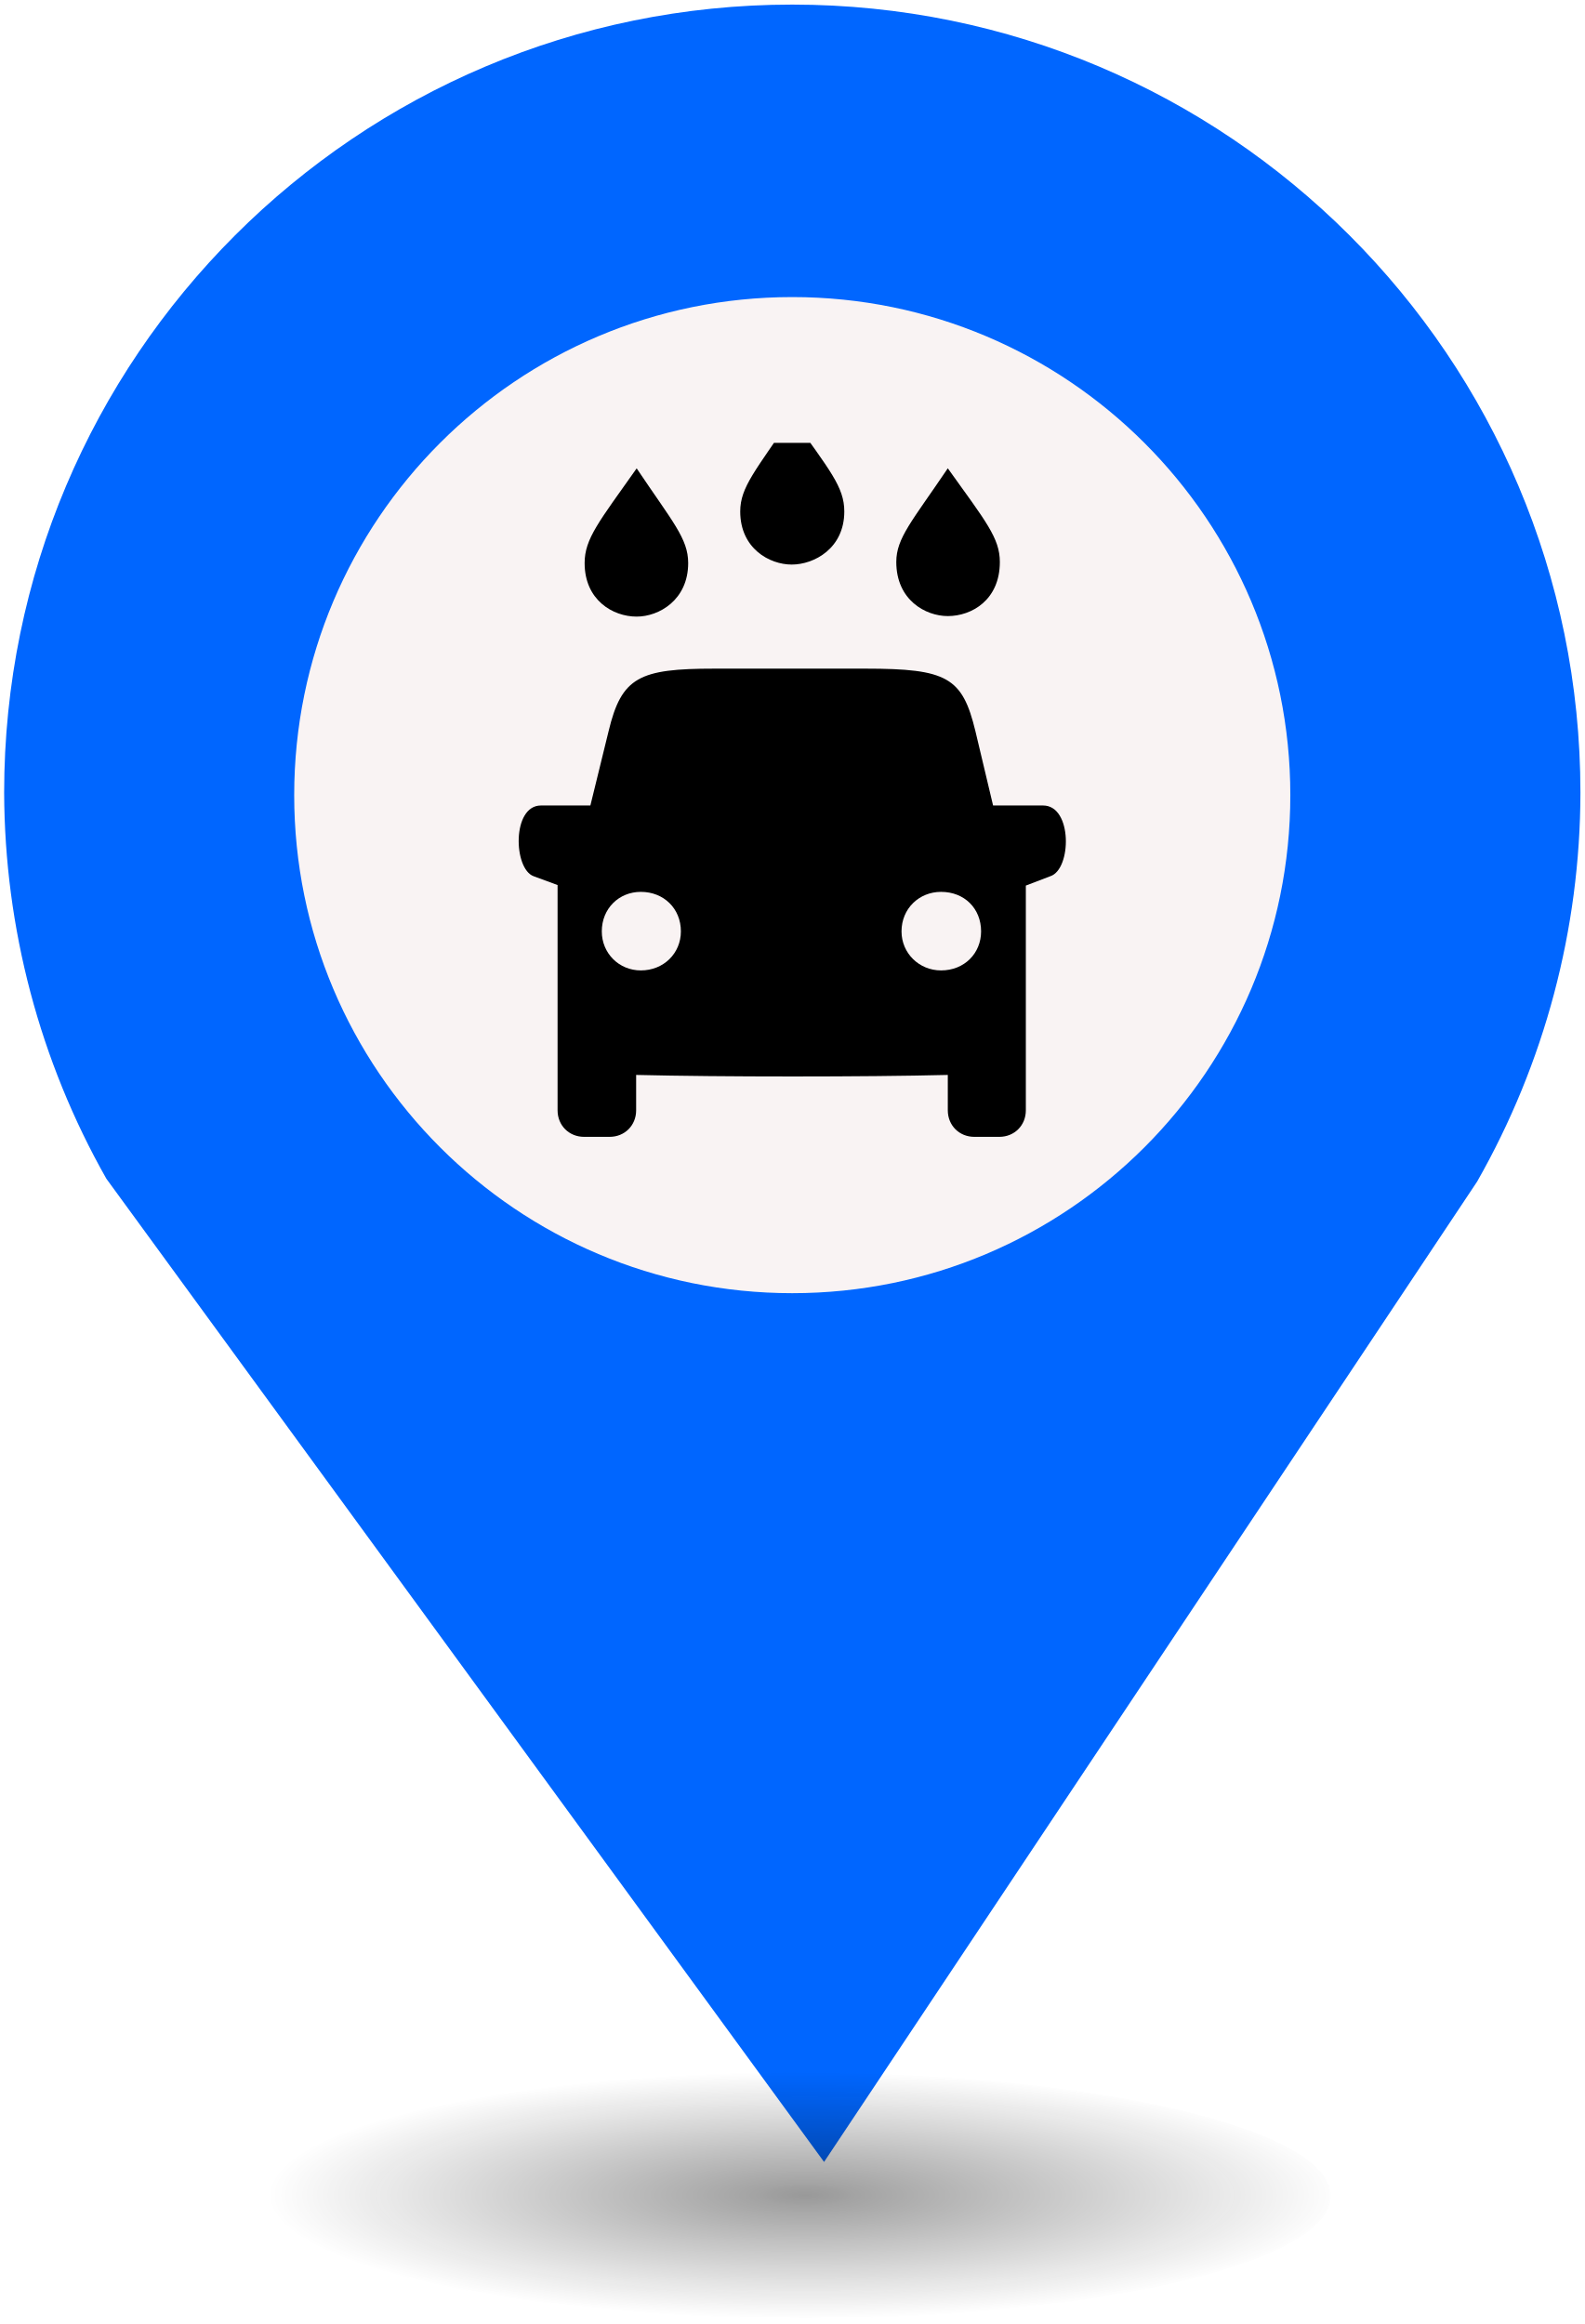
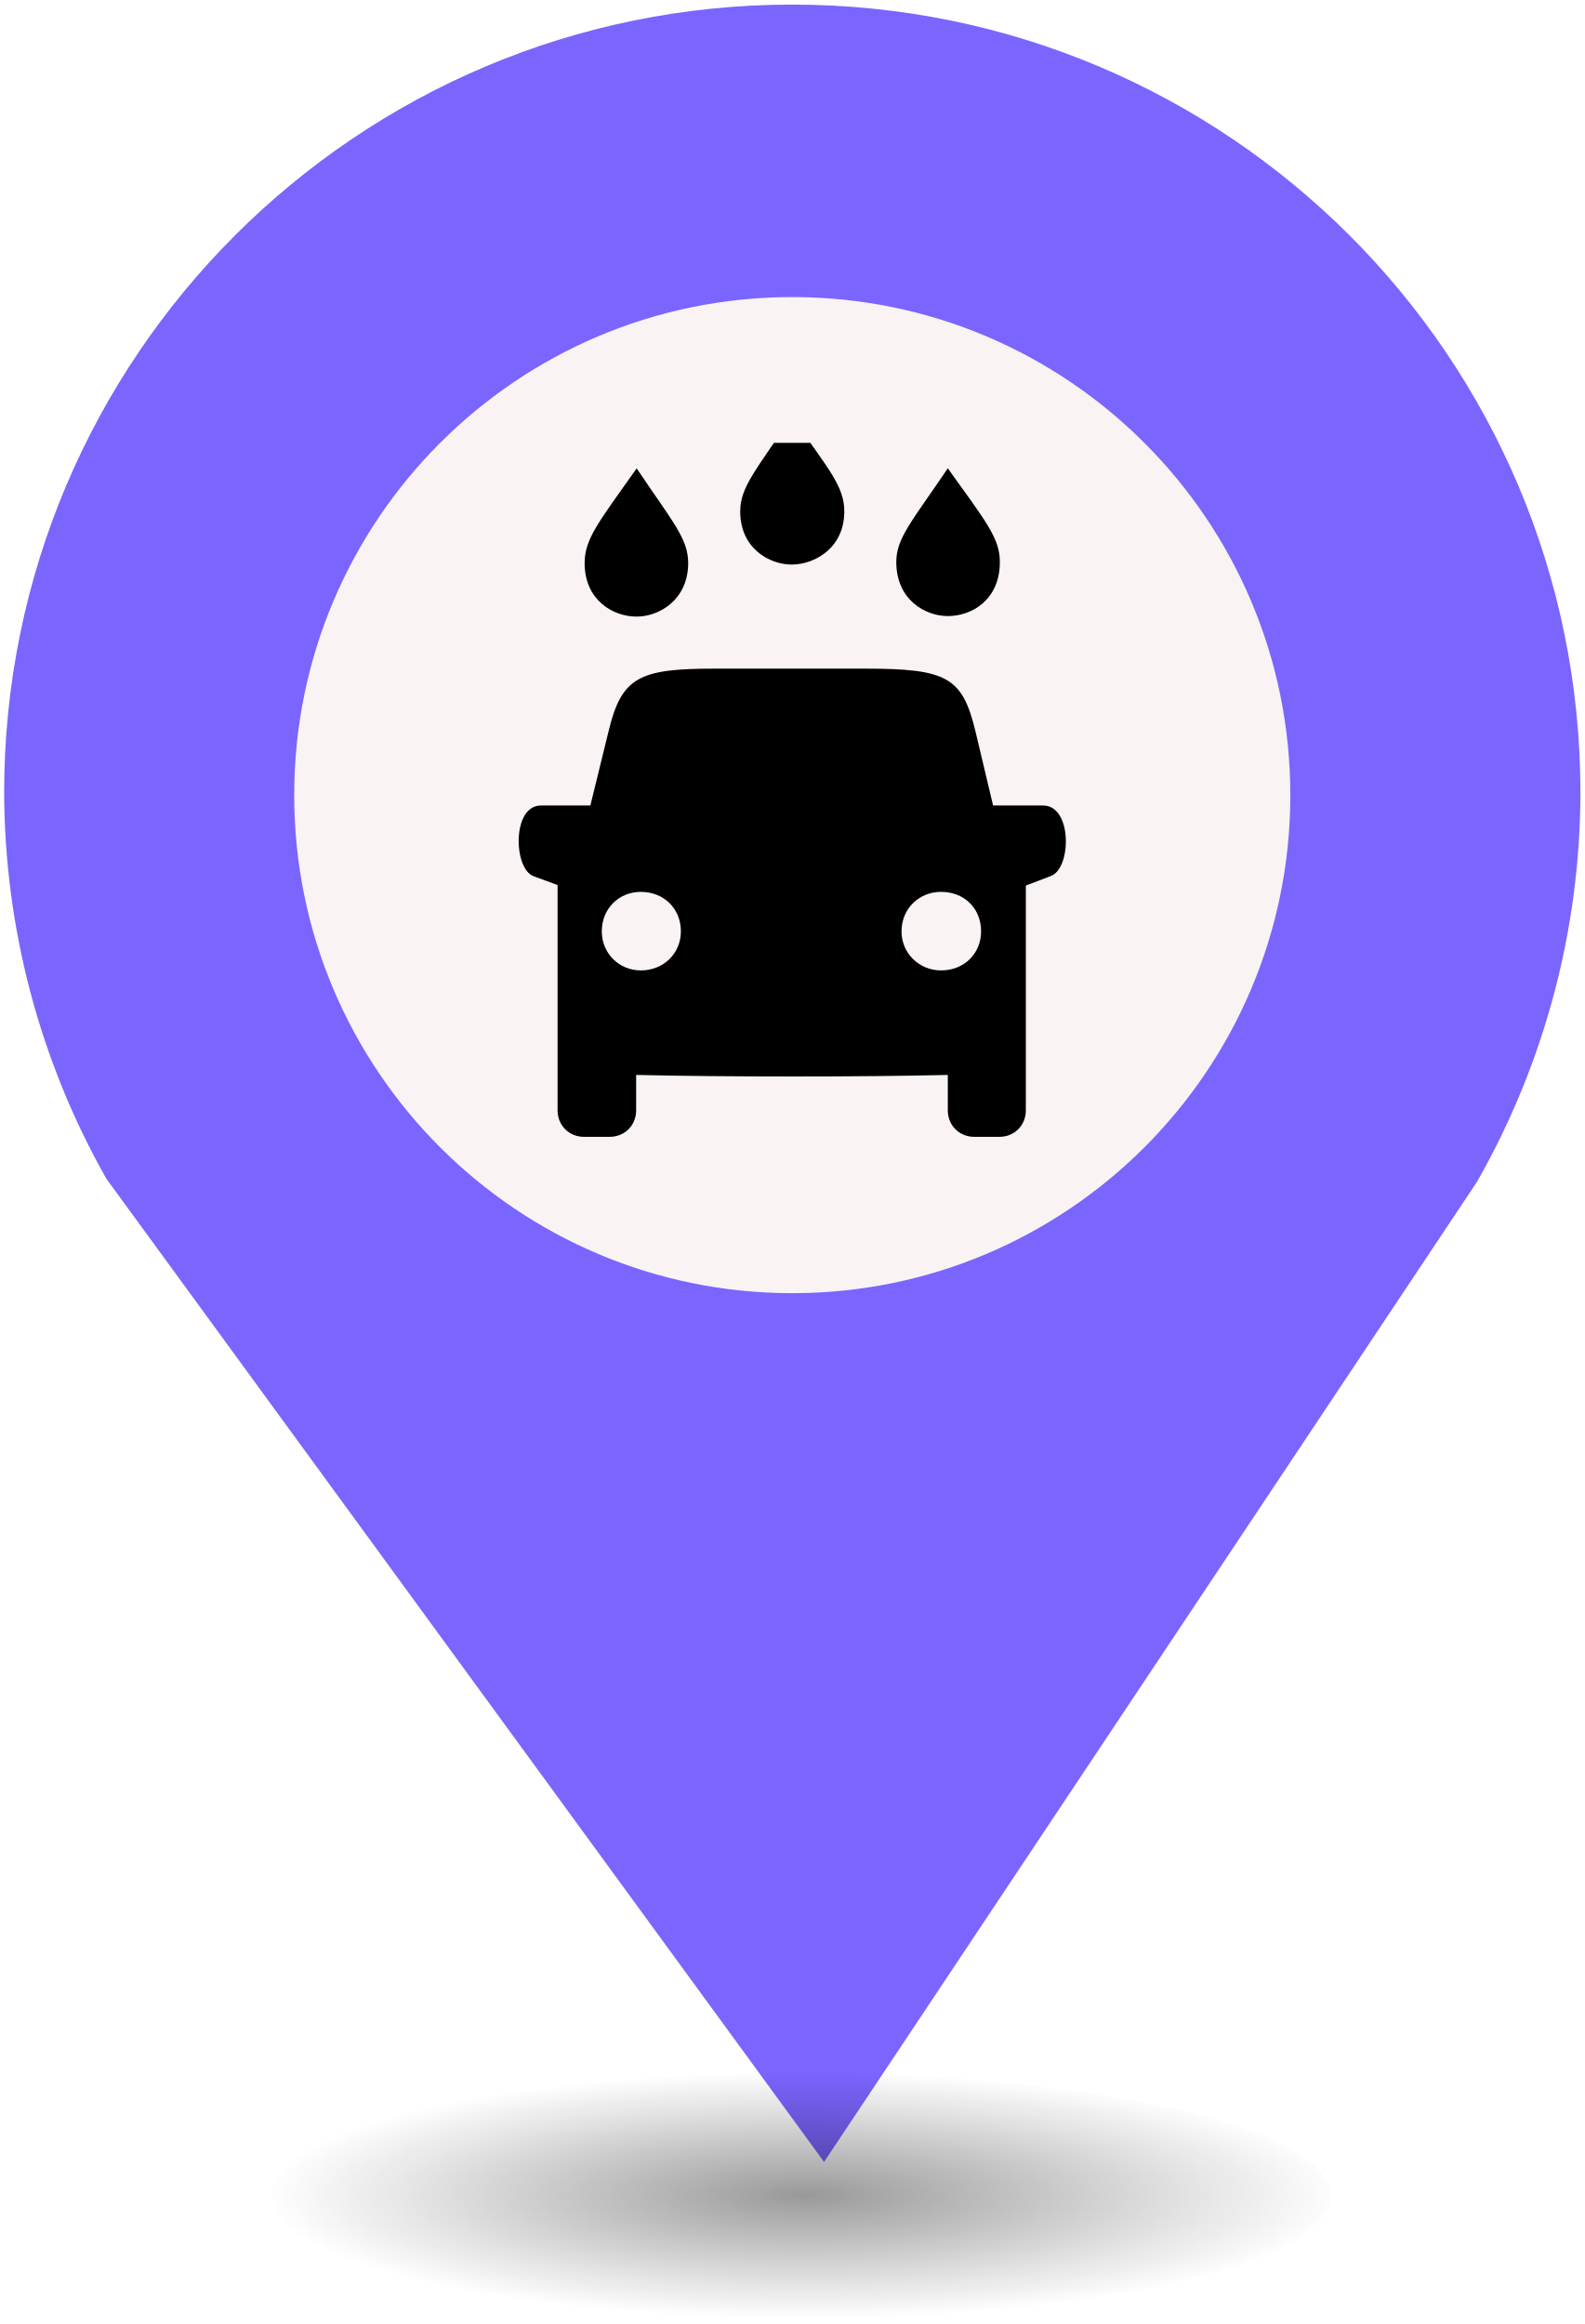
<svg xmlns="http://www.w3.org/2000/svg" height="44px" width="30px" version="1.1" viewBox="0 0 29.989 43.988" id="svg16">
  <defs id="defs7">
    <radialGradient id="a" gradientUnits="userSpaceOnUse" cy="127.6" cx="-42.75" gradientTransform="matrix(4.274964,0,0,0.98163,197.9983,-82.0888)" r="2.384">
      <stop stop-color="#010101" offset="0" id="stop2" />
      <stop stop-opacity="0" stop-color="#090909" offset="1" id="stop4" />
    </radialGradient>
  </defs>
  <g id="g26" transform="translate(-2.0760358e-7,-1.618116)">
-     <path style="fill:#0066ff;stroke-width:4.275" id="path9" d="m 14.994,1.705 c -8.239,0 -14.917,6.678 -14.917,14.917 0.009,2.562 0.673,5.079 1.935,7.307 L 15.596,42.539 27.956,23.984 c 1.278,-2.244 1.952,-4.78 1.956,-7.362 C 29.911,8.383 23.233,1.705 14.994,1.705 Z" />
+     <path style="fill:#7b65ff;stroke-width:4.275" id="path9" d="m 14.994,1.705 c -8.239,0 -14.917,6.678 -14.917,14.917 0.009,2.562 0.673,5.079 1.935,7.307 L 15.596,42.539 27.956,23.984 c 1.278,-2.244 1.952,-4.78 1.956,-7.362 C 29.911,8.383 23.233,1.705 14.994,1.705 Z" />
    <circle style="fill:#f9f3f3;stroke-width:4.275" id="circle11" r="9.427" cx="14.994" cy="16.668" />
    <ellipse style="opacity:0.4;fill:url(#a);stroke-width:4.275" id="ellipse13" cx="14.994" cy="43.18" ry="2.339" rx="10.193" />
    <rect style="fill:none;stroke-width:4.275" x="8.259" y="9.828" width="13.472" height="13.369" ry="0" rx="0" id="replace" />
    <svg version="1.1" x="8.5" y="10" viewBox="0 0 100 100" id="svg8" width="100" height="100">
      <defs id="defs12" />
      <path d="m 6.484,2.304 c 0.423,0 0.995,-0.305 0.995,-1.005 0,-0.463 -0.276,-0.778 -0.995,-1.792 -0.68,1.014 -0.975,1.33 -0.975,1.792 0,0.699 0.552,1.005 0.975,1.005 z M 3.549,3.289 c 0.423,0 0.975,-0.315 0.975,-1.014 0,-0.463 -0.295,-0.778 -0.975,-1.792 -0.709,1.005 -0.985,1.33 -0.985,1.792 0,0.699 0.532,1.014 0.985,1.014 z m 5.889,-0.01 c 0.453,0 0.985,-0.305 0.985,-1.024 0,-0.453 -0.266,-0.768 -0.985,-1.773 C 8.759,1.487 8.463,1.802 8.463,2.255 c 0,0.719 0.552,1.024 0.975,1.024 z M 11.241,6.864 H 10.295 L 9.96,5.455 C 9.714,4.441 9.429,4.274 7.882,4.274 H 5.017 c -1.418,0 -1.753,0.158 -1.999,1.182 L 2.673,6.864 H 1.737 c -0.552,0 -0.522,1.201 -0.138,1.339 L 2.052,8.37 v 4.264 c 0,0.286 0.217,0.502 0.502,0.502 h 0.483 c 0.286,0 0.502,-0.217 0.502,-0.502 v -0.67 c 1.586,0.039 4.353,0.039 5.899,0 v 0.67 c 0,0.286 0.217,0.502 0.502,0.502 H 10.413 c 0.286,0 0.502,-0.217 0.502,-0.502 V 8.38 L 11.378,8.203 C 11.782,8.075 11.802,6.864 11.241,6.864 Z M 3.628,9.986 c -0.414,0 -0.739,-0.325 -0.739,-0.739 0,-0.433 0.325,-0.748 0.739,-0.748 0.433,0 0.758,0.315 0.758,0.748 0,0.414 -0.325,0.739 -0.758,0.739 z m 5.682,0 c -0.414,0 -0.748,-0.325 -0.748,-0.739 0,-0.433 0.335,-0.748 0.748,-0.748 0.443,0 0.758,0.315 0.758,0.748 0,0.414 -0.315,0.739 -0.758,0.739 z m 0,0" id="path2" style="fill:#000000;stroke:none;stroke-width:0.01;stroke-linecap:inherit;stroke-linejoin:inherit;stroke-dasharray:none" />
    </svg>
  </g>
</svg>
